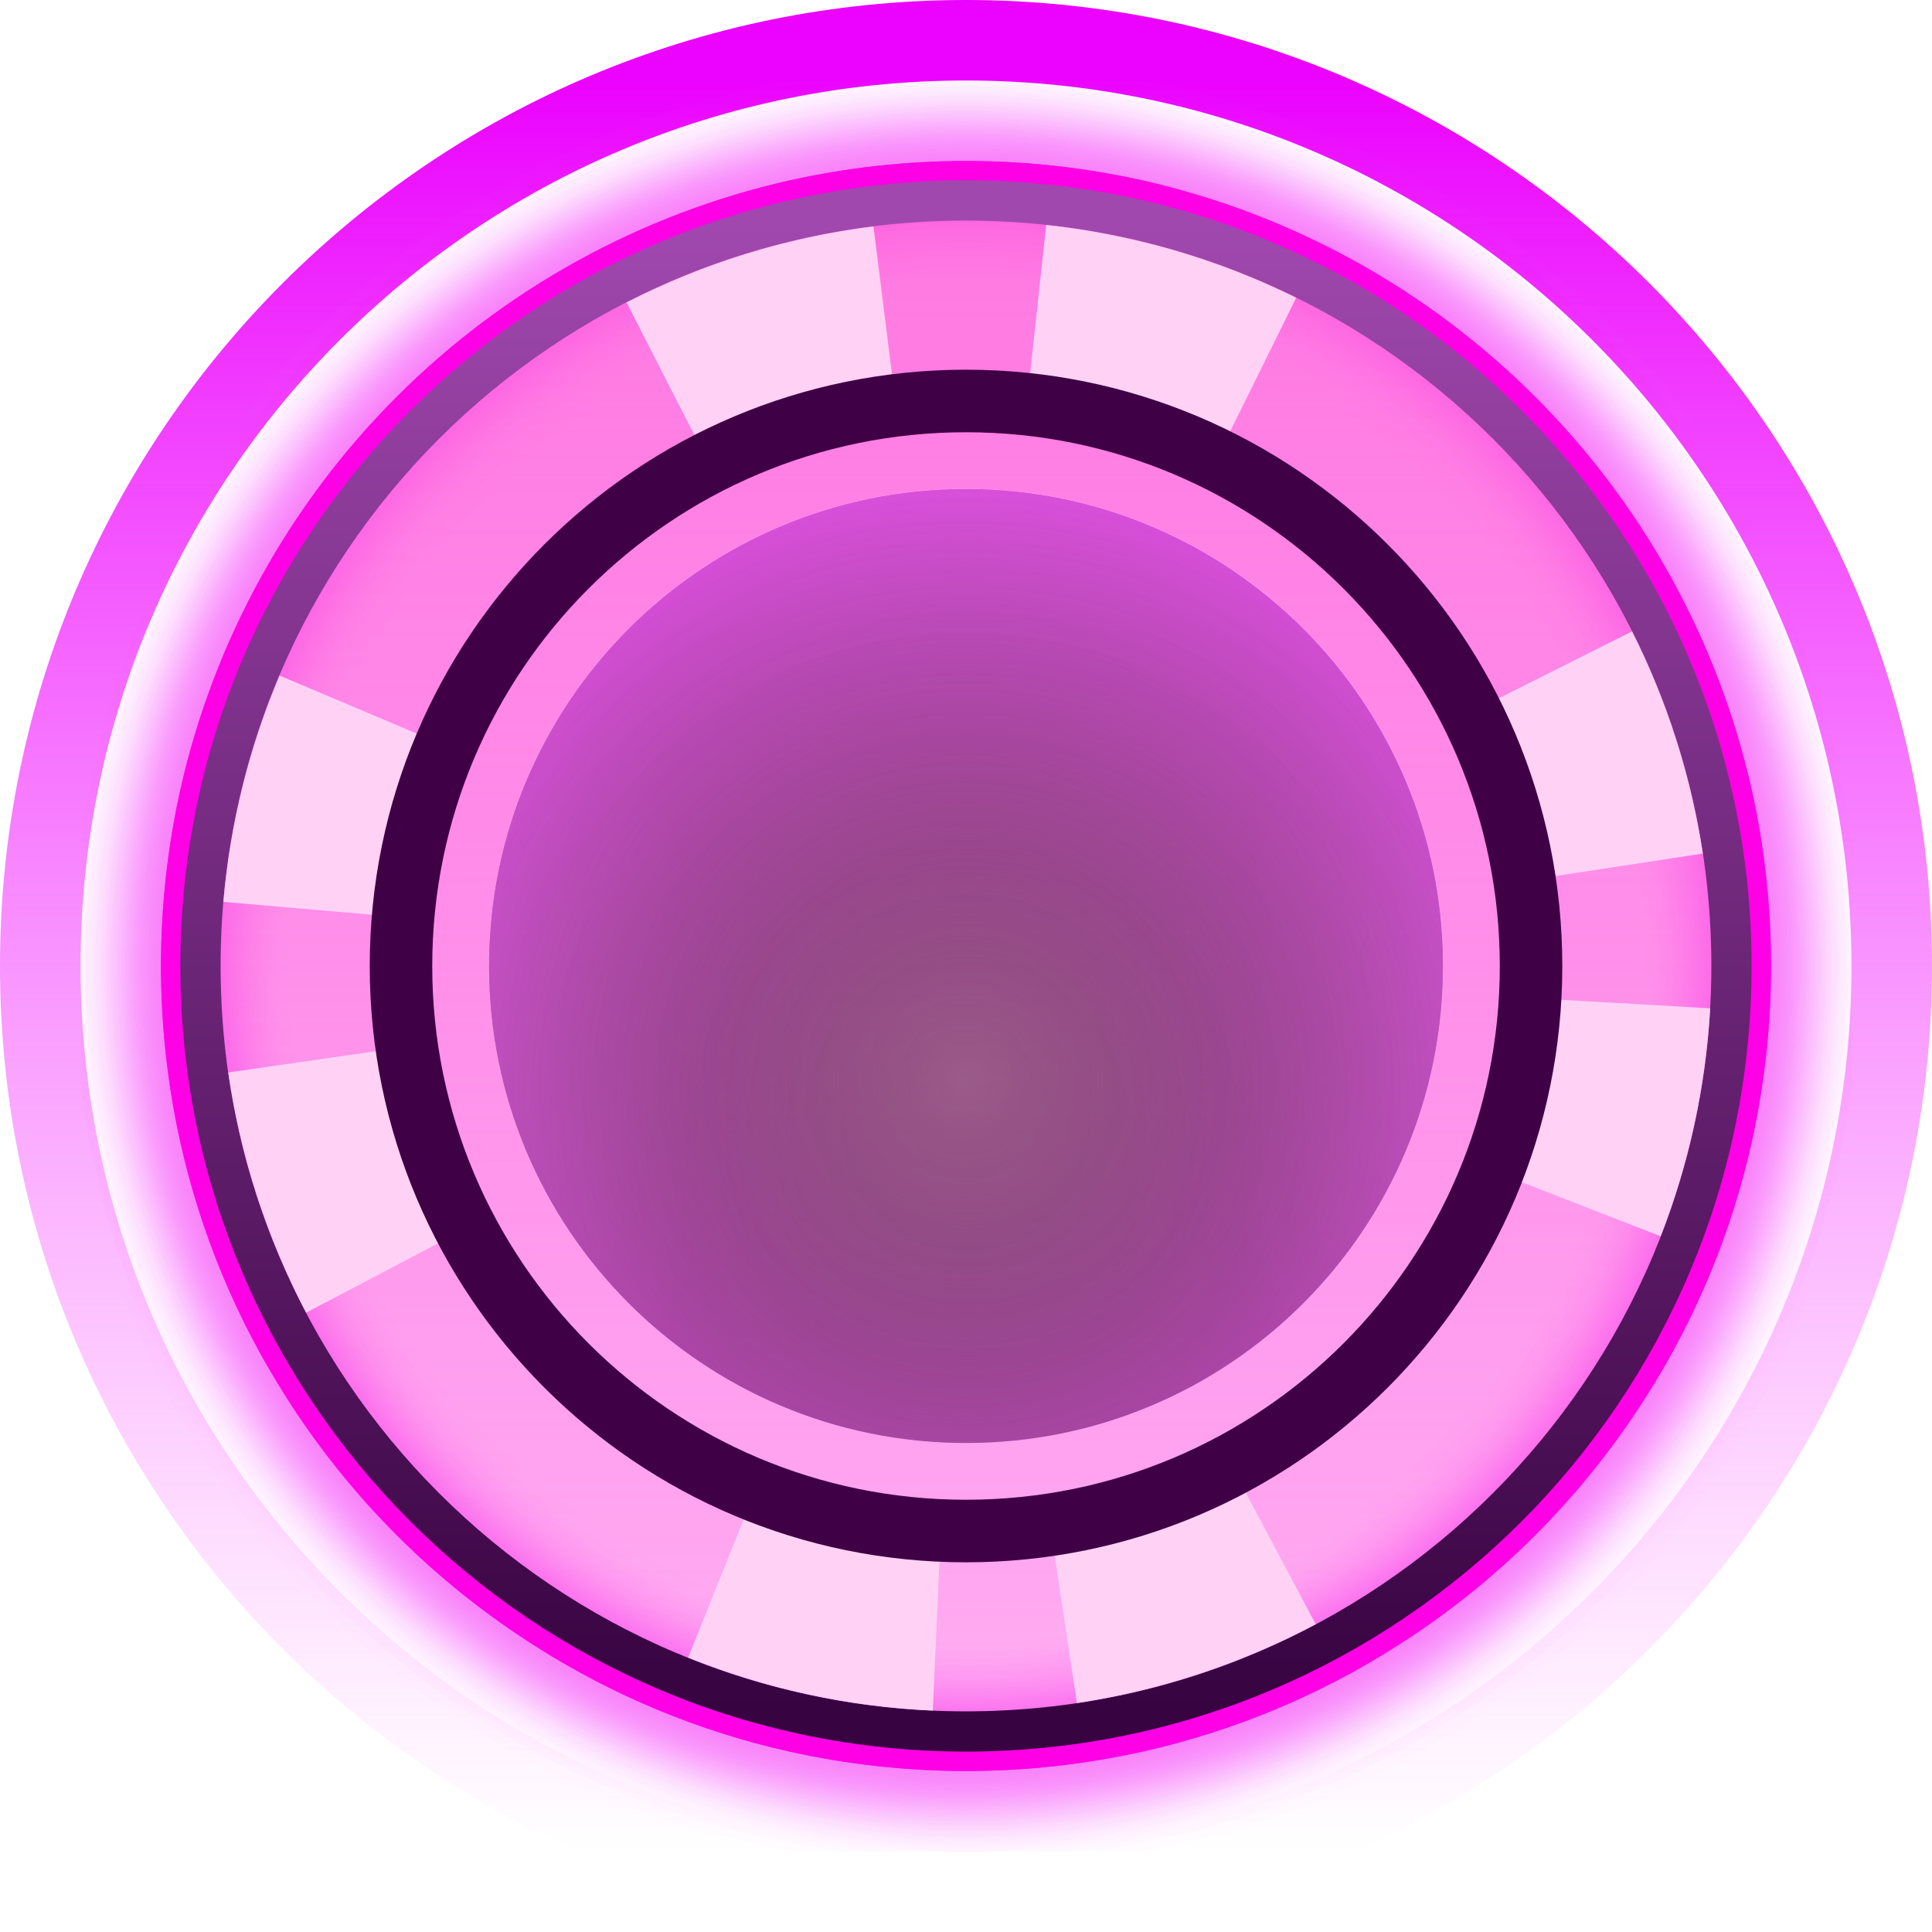
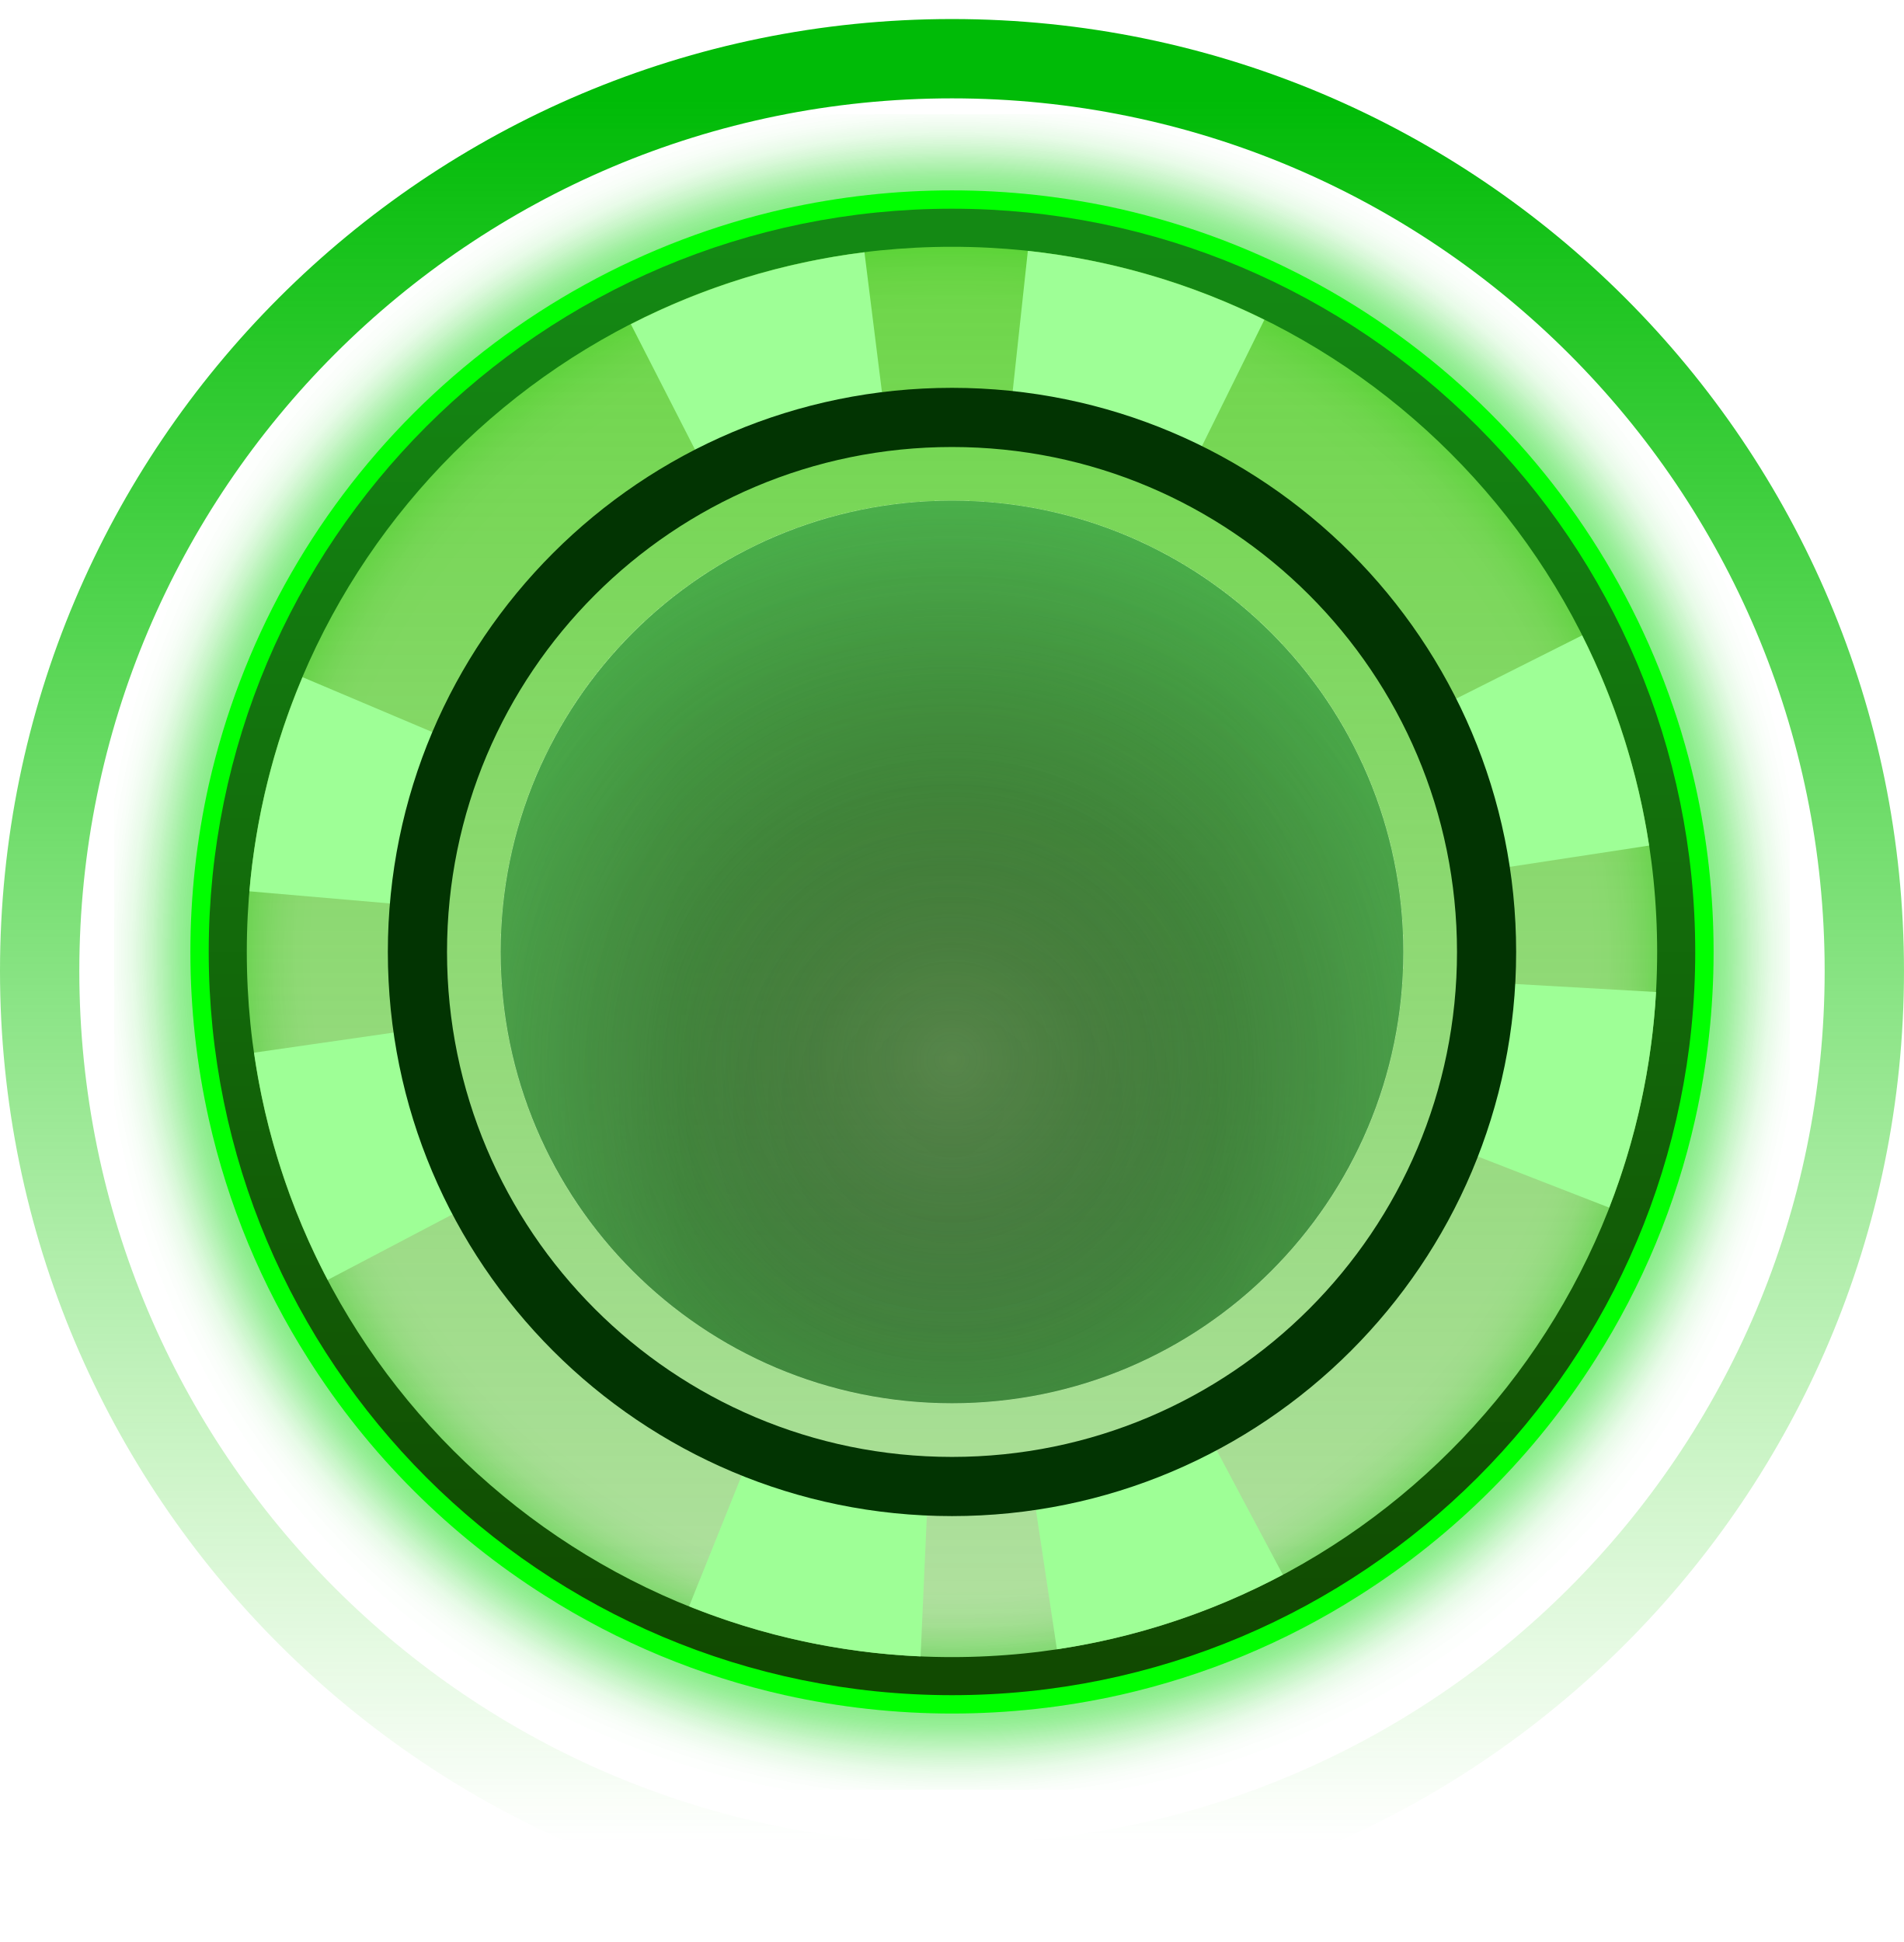
- <svg xmlns="http://www.w3.org/2000/svg" width="48" height="48" viewBox="0 0 48 48" fill="none">
-   <path fill-rule="evenodd" clip-rule="evenodd" d="M24 48C10.745 48 0 37.255 0 24C0 10.745 10.745 0 24 0C37.255 0 48 10.745 48 24C48 37.255 37.255 48 24 48ZM24 2C11.85 2 2 11.85 2 24C2 36.15 11.85 46 24 46C36.15 46 46 36.15 46 24C46 11.85 36.15 2 24 2Z" fill="url(#paint0_linear_1106_10435)" />
-   <g filter="url(#filter0_dd_1106_10435)">
-     <path fill-rule="evenodd" clip-rule="evenodd" d="M43.515 28.398C43.838 26.955 44.001 25.48 44 24C44.001 22.519 43.839 21.043 43.515 19.598C42.679 15.909 40.816 12.532 38.14 9.858C35.465 7.183 32.088 5.32 28.398 4.485C25.502 3.838 22.498 3.838 19.602 4.485C15.912 5.319 12.534 7.182 9.858 9.856C7.183 12.531 5.32 15.909 4.485 19.598C3.838 22.496 3.838 25.501 4.485 28.398C4.985 30.629 5.868 32.756 7.094 34.686C8.681 37.195 10.805 39.319 13.314 40.906C15.243 42.132 17.371 43.015 19.602 43.515C22.498 44.162 25.502 44.162 28.398 43.515C30.629 43.015 32.756 42.132 34.686 40.906C37.195 39.319 39.319 37.195 40.906 34.686C42.132 32.756 43.015 30.629 43.515 28.398ZM42.792 28.235C43.103 26.845 43.26 25.425 43.259 24C43.26 22.574 43.103 21.153 42.792 19.761C41.987 16.209 40.193 12.957 37.617 10.381C35.041 7.806 31.788 6.012 28.235 5.208C25.446 4.585 22.554 4.585 19.764 5.208C16.211 6.011 12.958 7.805 10.382 10.38C7.806 12.956 6.012 16.209 5.208 19.761C4.585 22.552 4.585 25.445 5.208 28.235C5.689 30.384 6.539 32.432 7.72 34.29C9.248 36.706 11.294 38.752 13.71 40.28C15.568 41.461 17.616 42.311 19.764 42.792C22.554 43.415 25.446 43.415 28.235 42.792C30.383 42.311 32.432 41.461 34.29 40.28C36.706 38.752 38.752 36.706 40.28 34.29C41.46 32.432 42.31 30.384 42.792 28.235Z" fill="#FF00E6" />
+ <svg xmlns="http://www.w3.org/2000/svg" width="50" height="51" viewBox="0 0 50 51" fill="none">
+   <path fill-rule="evenodd" clip-rule="evenodd" d="M25 50.5C11.193 50.5 0 39.307 0 25.5C0 11.693 11.193 0.5 25 0.5C38.807 0.5 50 11.693 50 25.5C50 39.307 38.807 50.5 25 50.5ZM25 2.583C12.344 2.583 2.083 12.844 2.083 25.5C2.083 38.157 12.344 48.417 25 48.417C37.657 48.417 47.917 38.157 47.917 25.5C47.917 12.844 37.657 2.583 25 2.583Z" fill="url(#paint0_linear_3396_384531)" />
+   <g filter="url(#filter0_dd_3396_384531)">
+     <path fill-rule="evenodd" clip-rule="evenodd" d="M44.515 29.398C44.838 27.955 45.001 26.48 45 25C45.001 23.519 44.839 22.043 44.515 20.598C43.679 16.909 41.816 13.532 39.14 10.857C36.465 8.183 33.088 6.32 29.398 5.485C26.502 4.838 23.498 4.838 20.602 5.485C16.912 6.319 13.534 8.182 10.858 10.856C8.183 13.531 6.32 16.909 5.485 20.598C4.838 23.496 4.838 26.501 5.485 29.398C5.985 31.629 6.868 33.756 8.094 35.686C9.681 38.195 11.805 40.319 14.314 41.906C16.244 43.132 18.371 44.015 20.602 44.515C23.498 45.162 26.502 45.162 29.398 44.515C31.629 44.015 33.756 43.132 35.686 41.906C38.195 40.319 40.319 38.195 41.906 35.686C43.132 33.756 44.015 31.629 44.515 29.398ZM43.792 29.235C44.103 27.845 44.26 26.425 44.259 25C44.26 23.574 44.103 22.153 43.792 20.761C42.987 17.209 41.193 13.957 38.617 11.381C36.041 8.806 32.788 7.012 29.235 6.208C26.446 5.585 23.554 5.585 20.764 6.208C17.211 7.011 13.958 8.805 11.382 11.38C8.806 13.956 7.012 17.209 6.208 20.761C5.585 23.552 5.585 26.445 6.208 29.235C6.689 31.384 7.539 33.432 8.72 35.29C10.248 37.706 12.294 39.752 14.71 41.28C16.568 42.461 18.616 43.311 20.764 43.792C23.554 44.415 26.446 44.415 29.235 43.792C31.383 43.311 33.432 42.461 35.29 41.28C37.706 39.752 39.752 37.706 41.28 35.29C42.46 33.432 43.31 31.384 43.792 29.235Z" fill="#00FF00" />
  </g>
-   <g filter="url(#filter1_dd_1106_10435)">
-     <path fill-rule="evenodd" clip-rule="evenodd" d="M43.515 28.398C43.838 26.955 44.001 25.48 44 24C44.001 22.519 43.839 21.043 43.515 19.598C42.679 15.909 40.816 12.532 38.14 9.858C35.465 7.183 32.088 5.32 28.398 4.485C25.502 3.838 22.498 3.838 19.602 4.485C15.912 5.319 12.534 7.182 9.858 9.856C7.183 12.531 5.32 15.909 4.485 19.598C3.838 22.496 3.838 25.501 4.485 28.398C4.985 30.629 5.868 32.756 7.094 34.686C8.681 37.195 10.805 39.319 13.314 40.906C15.243 42.132 17.371 43.015 19.602 43.515C22.498 44.162 25.502 44.162 28.398 43.515C30.629 43.015 32.756 42.132 34.686 40.906C37.195 39.319 39.319 37.195 40.906 34.686C42.132 32.756 43.015 30.629 43.515 28.398ZM42.792 28.235C43.103 26.845 43.26 25.425 43.259 24C43.26 22.574 43.103 21.153 42.792 19.761C41.987 16.209 40.193 12.957 37.617 10.381C35.041 7.806 31.788 6.012 28.235 5.208C25.446 4.585 22.554 4.585 19.764 5.208C16.211 6.011 12.958 7.805 10.382 10.38C7.806 12.956 6.012 16.209 5.208 19.761C4.585 22.552 4.585 25.445 5.208 28.235C5.689 30.384 6.539 32.432 7.72 34.29C9.248 36.706 11.294 38.752 13.71 40.28C15.568 41.461 17.616 42.311 19.764 42.792C22.554 43.415 25.446 43.415 28.235 42.792C30.383 42.311 32.432 41.461 34.29 40.28C36.706 38.752 38.752 36.706 40.28 34.29C41.46 32.432 42.31 30.384 42.792 28.235Z" fill="#FF00E6" />
+   <rect x="5.981" y="5.981" width="38.037" height="38.037" rx="19.018" fill="url(#paint1_linear_3396_384531)" stroke="url(#paint2_linear_3396_384531)" />
+   <g filter="url(#filter1_i_3396_384531)">
+     <circle cx="11.852" cy="11.852" r="11.852" transform="matrix(1 0 0 -1 13.1479 36.8518)" fill="url(#paint3_radial_3396_384531)" />
  </g>
-   <rect x="4.981" y="4.981" width="38.037" height="38.037" rx="19.018" fill="url(#paint1_linear_1106_10435)" stroke="url(#paint2_linear_1106_10435)" />
-   <g filter="url(#filter2_i_1106_10435)">
-     <circle cx="11.852" cy="11.852" r="11.852" transform="matrix(1 0 0 -1 12.1479 35.8518)" fill="url(#paint3_radial_1106_10435)" />
-   </g>
-   <path d="M23.175 42.499C21.089 42.407 19.034 41.962 17.097 41.183L18.503 37.684C20.045 38.304 21.682 38.658 23.343 38.733L23.175 42.499Z" fill="#FFD2F5" />
-   <path d="M32.688 40.354C30.835 41.338 28.829 42 26.755 42.312L26.179 38.486C27.82 38.239 29.407 37.715 30.872 36.937L32.688 40.354Z" fill="#FFD2F5" />
-   <path d="M21.701 5.625C19.562 5.893 17.486 6.532 15.566 7.514L17.4 11.098C18.902 10.33 20.527 9.83 22.201 9.62L21.701 5.625Z" fill="#FFD2F5" />
-   <path d="M32.203 7.398C30.255 6.435 28.153 5.823 25.992 5.589L25.547 9.706C27.224 9.887 28.857 10.362 30.369 11.11L32.203 7.398Z" fill="#FFD2F5" />
-   <path d="M41.258 30.714C41.963 28.903 42.378 26.992 42.489 25.052L38.56 24.828C38.473 26.356 38.146 27.861 37.591 29.287L41.258 30.714Z" fill="#FFD2F5" />
-   <path d="M40.547 15.686C41.42 17.422 42.013 19.285 42.306 21.206L38.416 21.8C38.185 20.287 37.718 18.82 37.031 17.453L40.547 15.686Z" fill="#FFD2F5" />
-   <path d="M5.672 26.645C5.972 28.73 6.627 30.747 7.606 32.612L10.909 30.877C10.127 29.388 9.605 27.777 9.364 26.113L5.672 26.645Z" fill="#FFD2F5" />
-   <path d="M6.945 16.784C6.188 18.574 5.717 20.471 5.55 22.407L9.283 22.73C9.416 21.185 9.792 19.672 10.396 18.244L6.945 16.784Z" fill="#FFD2F5" />
-   <path d="M38.815 24C38.815 15.818 32.182 9.185 24 9.185C15.818 9.185 9.186 15.818 9.186 24C9.186 32.182 15.818 38.815 24 38.815C32.182 38.815 38.815 32.182 38.815 24ZM10.739 24C10.739 16.676 16.676 10.739 24 10.739C31.324 10.739 37.262 16.676 37.262 24C37.262 31.324 31.324 37.261 24 37.261C16.676 37.261 10.739 31.324 10.739 24Z" fill="#400045" />
+   <path d="M24.175 43.499C22.089 43.407 20.034 42.962 18.097 42.183L19.503 38.684C21.045 39.304 22.682 39.658 24.343 39.733L24.175 43.499Z" fill="#9EFF96" />
+   <path d="M33.688 41.354C31.835 42.338 29.829 43 27.755 43.312L27.179 39.486C28.82 39.239 30.407 38.715 31.872 37.937L33.688 41.354Z" fill="#9EFF96" />
+   <path d="M22.701 6.625C20.562 6.893 18.486 7.532 16.567 8.514L18.4 12.098C19.902 11.33 21.527 10.83 23.201 10.62L22.701 6.625Z" fill="#9EFF96" />
+   <path d="M33.203 8.398C31.255 7.435 29.153 6.823 26.992 6.589L26.547 10.706C28.224 10.887 29.857 11.362 31.369 12.11L33.203 8.398Z" fill="#9EFF96" />
+   <path d="M42.258 31.714C42.963 29.903 43.378 27.992 43.489 26.052L39.56 25.828C39.473 27.356 39.146 28.861 38.591 30.287L42.258 31.714Z" fill="#9EFF96" />
+   <path d="M41.547 16.686C42.42 18.422 43.013 20.285 43.306 22.206L39.416 22.8C39.185 21.287 38.718 19.82 38.031 18.453L41.547 16.686Z" fill="#9EFF96" />
+   <path d="M6.672 27.645C6.972 29.73 7.627 31.747 8.606 33.612L11.909 31.877C11.127 30.388 10.605 28.777 10.364 27.113L6.672 27.645Z" fill="#9EFF96" />
+   <path d="M7.945 17.784C7.188 19.574 6.717 21.471 6.55 23.407L10.283 23.73C10.416 22.185 10.792 20.672 11.396 19.244L7.945 17.784Z" fill="#9EFF96" />
+   <path d="M39.815 25C39.815 16.818 33.182 10.185 25 10.185C16.818 10.185 10.185 16.818 10.185 25C10.185 33.182 16.818 39.815 25 39.815C33.182 39.815 39.815 33.182 39.815 25ZM11.739 25C11.739 17.676 17.676 11.739 25 11.739C32.324 11.739 38.262 17.676 38.262 25C38.262 32.324 32.324 38.261 25 38.261C17.676 38.261 11.739 32.324 11.739 25Z" fill="#023402" />
  <defs>
-     <filter id="filter0_dd_1106_10435" x="2" y="2" width="44" height="44" filterUnits="userSpaceOnUse" color-interpolation-filters="sRGB">
+     <filter id="filter0_dd_3396_384531" x="3" y="3" width="44" height="44" filterUnits="userSpaceOnUse" color-interpolation-filters="sRGB">
      <feFlood flood-opacity="0" result="BackgroundImageFix" />
      <feColorMatrix in="SourceAlpha" type="matrix" values="0 0 0 0 0 0 0 0 0 0 0 0 0 0 0 0 0 0 127 0" result="hardAlpha" />
      <feOffset />
      <feGaussianBlur stdDeviation="1" />
-       <feColorMatrix type="matrix" values="0 0 0 0 0.92 0 0 0 0 0 0 0 0 0 1 0 0 0 1 0" />
-       <feBlend mode="normal" in2="BackgroundImageFix" result="effect1_dropShadow_1106_10435" />
+       <feColorMatrix type="matrix" values="0 0 0 0 0.013 0 0 0 0 0.642 0 0 0 0 0.013 0 0 0 1 0" />
+       <feBlend mode="normal" in2="BackgroundImageFix" result="effect1_dropShadow_3396_384531" />
      <feColorMatrix in="SourceAlpha" type="matrix" values="0 0 0 0 0 0 0 0 0 0 0 0 0 0 0 0 0 0 127 0" result="hardAlpha" />
      <feOffset />
      <feGaussianBlur stdDeviation="1" />
-       <feColorMatrix type="matrix" values="0 0 0 0 1 0 0 0 0 0.583 0 0 0 0 0.958 0 0 0 1 0" />
-       <feBlend mode="normal" in2="effect1_dropShadow_1106_10435" result="effect2_dropShadow_1106_10435" />
-       <feBlend mode="normal" in="SourceGraphic" in2="effect2_dropShadow_1106_10435" result="shape" />
+       <feColorMatrix type="matrix" values="0 0 0 0 0.055 0 0 0 0 1 0 0 0 0 0.055 0 0 0 1 0" />
+       <feBlend mode="normal" in2="effect1_dropShadow_3396_384531" result="effect2_dropShadow_3396_384531" />
+       <feBlend mode="normal" in="SourceGraphic" in2="effect2_dropShadow_3396_384531" result="shape" />
    </filter>
-     <filter id="filter1_dd_1106_10435" x="2" y="2" width="44" height="44" filterUnits="userSpaceOnUse" color-interpolation-filters="sRGB">
-       <feFlood flood-opacity="0" result="BackgroundImageFix" />
-       <feColorMatrix in="SourceAlpha" type="matrix" values="0 0 0 0 0 0 0 0 0 0 0 0 0 0 0 0 0 0 127 0" result="hardAlpha" />
-       <feOffset />
-       <feGaussianBlur stdDeviation="1" />
-       <feColorMatrix type="matrix" values="0 0 0 0 0.92 0 0 0 0 0 0 0 0 0 1 0 0 0 1 0" />
-       <feBlend mode="normal" in2="BackgroundImageFix" result="effect1_dropShadow_1106_10435" />
-       <feColorMatrix in="SourceAlpha" type="matrix" values="0 0 0 0 0 0 0 0 0 0 0 0 0 0 0 0 0 0 127 0" result="hardAlpha" />
-       <feOffset />
-       <feGaussianBlur stdDeviation="1" />
-       <feColorMatrix type="matrix" values="0 0 0 0 1 0 0 0 0 0.583 0 0 0 0 0.958 0 0 0 1 0" />
-       <feBlend mode="normal" in2="effect1_dropShadow_1106_10435" result="effect2_dropShadow_1106_10435" />
-       <feBlend mode="normal" in="SourceGraphic" in2="effect2_dropShadow_1106_10435" result="shape" />
-     </filter>
-     <filter id="filter2_i_1106_10435" x="12.148" y="12.148" width="23.704" height="27.704" filterUnits="userSpaceOnUse" color-interpolation-filters="sRGB">
+     <filter id="filter1_i_3396_384531" x="13.148" y="13.148" width="23.704" height="27.704" filterUnits="userSpaceOnUse" color-interpolation-filters="sRGB">
      <feFlood flood-opacity="0" result="BackgroundImageFix" />
      <feBlend mode="normal" in="SourceGraphic" in2="BackgroundImageFix" result="shape" />
      <feColorMatrix in="SourceAlpha" type="matrix" values="0 0 0 0 0 0 0 0 0 0 0 0 0 0 0 0 0 0 127 0" result="hardAlpha" />
      <feOffset dy="4" />
      <feGaussianBlur stdDeviation="5" />
      <feComposite in2="hardAlpha" operator="arithmetic" k2="-1" k3="1" />
      <feColorMatrix type="matrix" values="0 0 0 0 1 0 0 0 0 1 0 0 0 0 1 0 0 0 0.25 0" />
-       <feBlend mode="normal" in2="shape" result="effect1_innerShadow_1106_10435" />
+       <feBlend mode="normal" in2="shape" result="effect1_innerShadow_3396_384531" />
    </filter>
-     <linearGradient id="paint0_linear_1106_10435" x1="24" y1="2" x2="24" y2="46" gradientUnits="userSpaceOnUse">
-       <stop stop-color="#EB02FF" />
-       <stop offset="1" stop-color="#FC51FF" stop-opacity="0" />
+     <linearGradient id="paint0_linear_3396_384531" x1="25" y1="2.583" x2="25" y2="48.417" gradientUnits="userSpaceOnUse">
+       <stop stop-color="#00BB07" />
+       <stop offset="1" stop-color="#1ED300" stop-opacity="0" />
    </linearGradient>
-     <linearGradient id="paint1_linear_1106_10435" x1="22.962" y1="5.481" x2="22.962" y2="42.519" gradientUnits="userSpaceOnUse">
-       <stop stop-color="#FF58DA" stop-opacity="0.8" />
-       <stop offset="1" stop-color="#FF32DE" stop-opacity="0.4" />
+     <linearGradient id="paint1_linear_3396_384531" x1="23.962" y1="6.481" x2="23.962" y2="43.519" gradientUnits="userSpaceOnUse">
+       <stop stop-color="#48CC1A" stop-opacity="0.8" />
+       <stop offset="1" stop-color="#3FB416" stop-opacity="0.4" />
    </linearGradient>
-     <linearGradient id="paint2_linear_1106_10435" x1="24" y1="5.481" x2="24" y2="42.519" gradientUnits="userSpaceOnUse">
-       <stop stop-color="#A048AE" />
-       <stop offset="1" stop-color="#370340" />
+     <linearGradient id="paint2_linear_3396_384531" x1="25" y1="6.481" x2="25" y2="43.519" gradientUnits="userSpaceOnUse">
+       <stop stop-color="#148914" />
+       <stop offset="1" stop-color="#114A01" />
    </linearGradient>
-     <radialGradient id="paint3_radial_1106_10435" cx="0" cy="0" r="1" gradientUnits="userSpaceOnUse" gradientTransform="translate(11.8518 9.02907) rotate(90) scale(14.6746)">
-       <stop stop-color="#0F0900" stop-opacity="0.42" />
-       <stop offset="1" stop-color="#CD1ED0" />
+     <radialGradient id="paint3_radial_3396_384531" cx="0" cy="0" r="1" gradientUnits="userSpaceOnUse" gradientTransform="translate(11.8518 9.02907) rotate(90) scale(14.6746)">
+       <stop stop-color="#000F03" stop-opacity="0.42" />
+       <stop offset="1" stop-color="#189918" />
    </radialGradient>
  </defs>
</svg>
